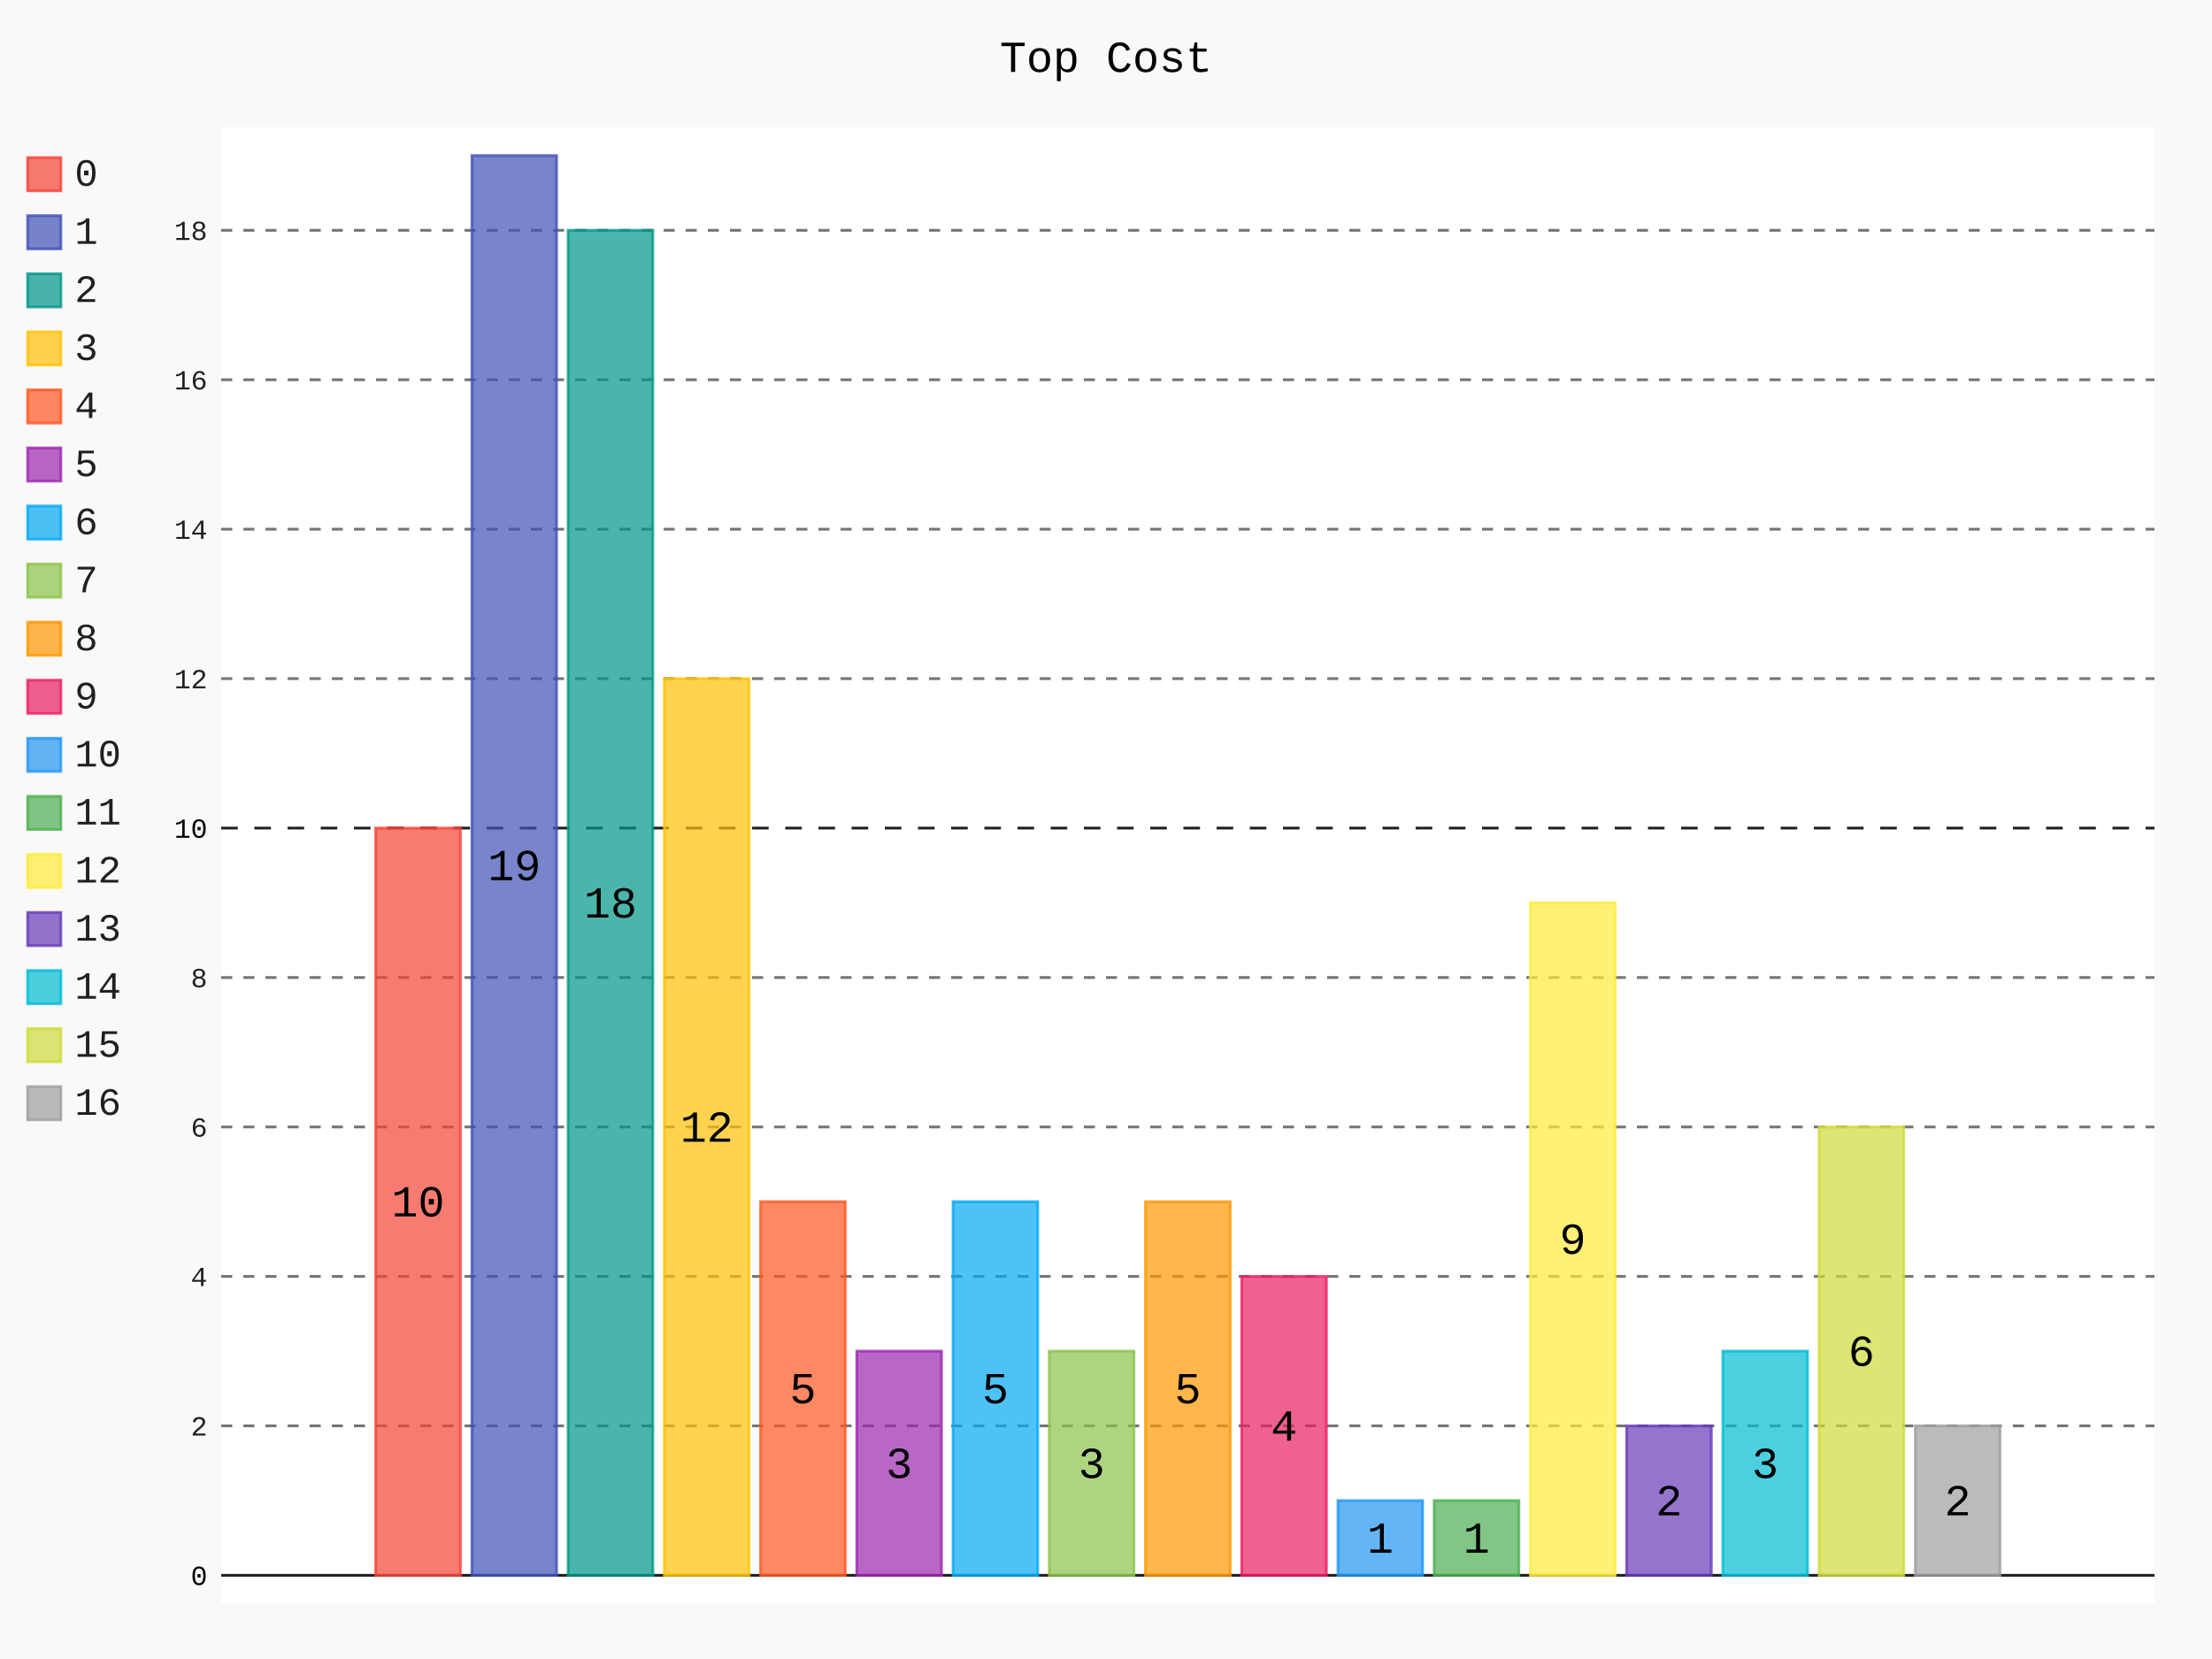
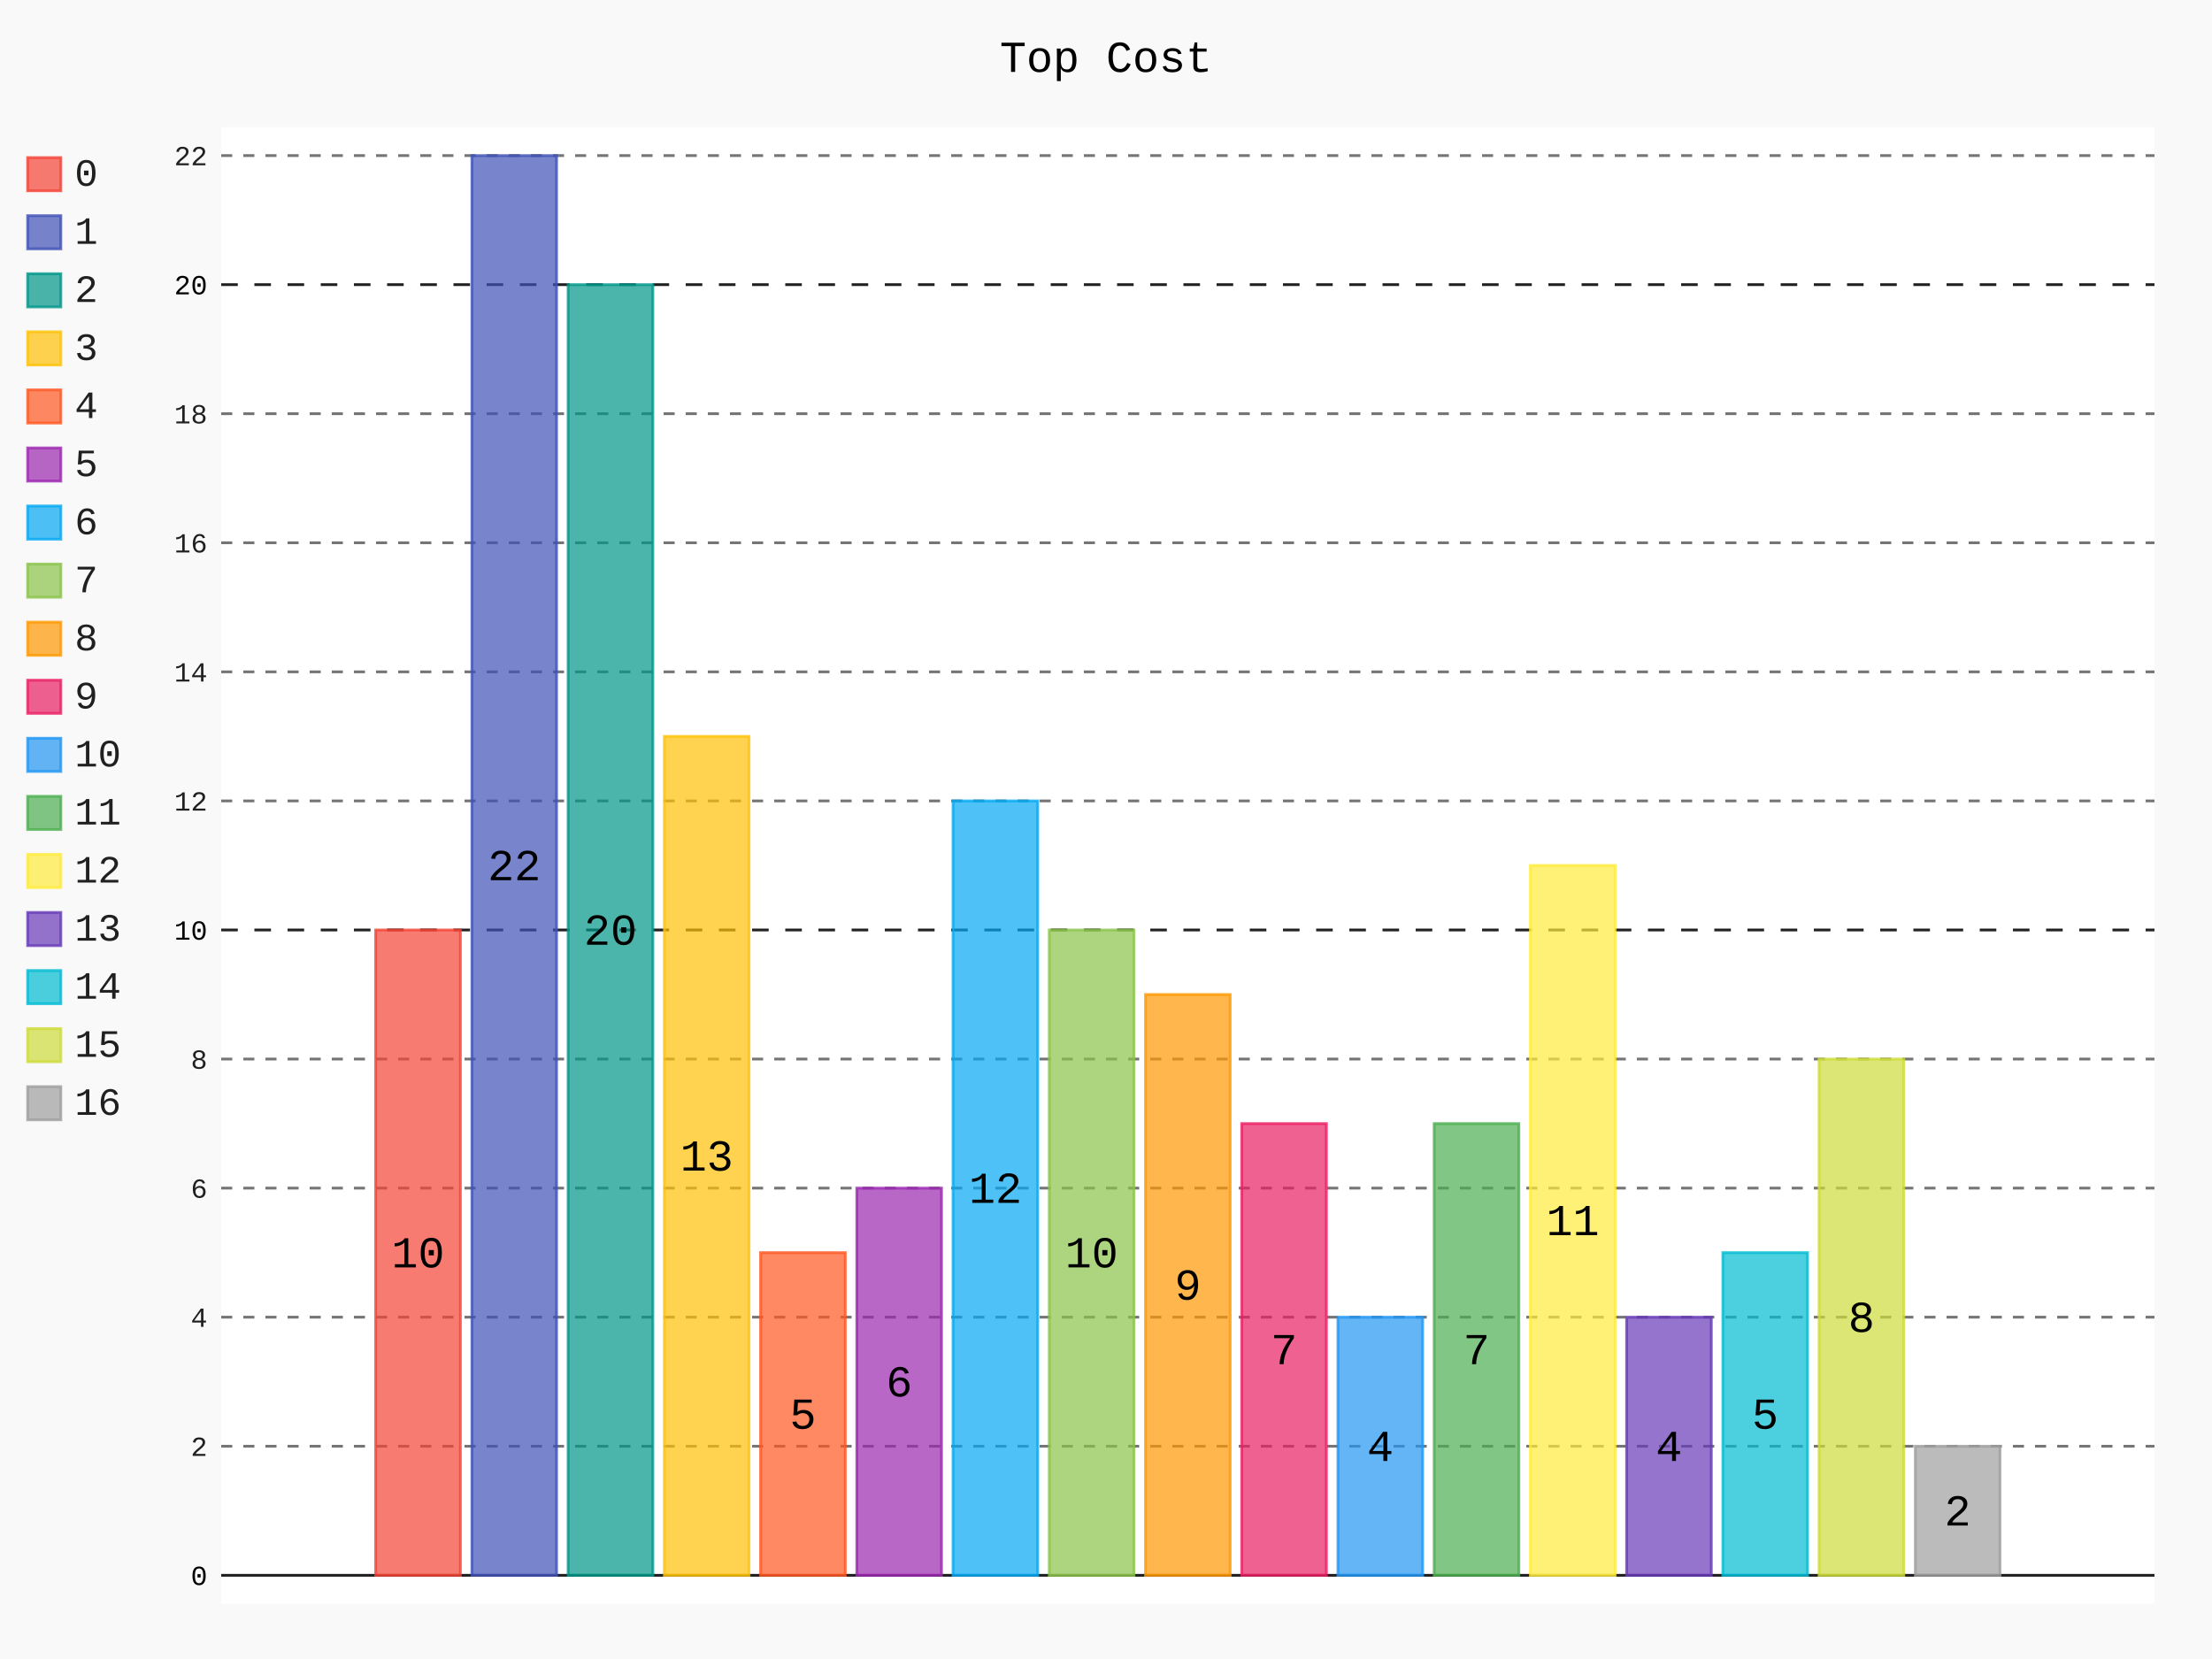
- <svg xmlns="http://www.w3.org/2000/svg" id="chart-ac85a992-a99e-4f38-b7c1-9512060ac1c5" class="pygal-chart" viewBox="0 0 800 600">
+ <svg xmlns="http://www.w3.org/2000/svg" id="chart-5f178368-9dee-4e80-b3a3-3ca82f041fa4" class="pygal-chart" viewBox="0 0 800 600">
  <defs>
-     <style type="text/css">#chart-ac85a992-a99e-4f38-b7c1-9512060ac1c5{-webkit-user-select:none;-webkit-font-smoothing:antialiased;font-family:Consolas,"Liberation Mono",Menlo,Courier,monospace}#chart-ac85a992-a99e-4f38-b7c1-9512060ac1c5 .title{font-family:Consolas,"Liberation Mono",Menlo,Courier,monospace;font-size:16px}#chart-ac85a992-a99e-4f38-b7c1-9512060ac1c5 .legends .legend text{font-family:Consolas,"Liberation Mono",Menlo,Courier,monospace;font-size:14px}#chart-ac85a992-a99e-4f38-b7c1-9512060ac1c5 .axis text{font-family:Consolas,"Liberation Mono",Menlo,Courier,monospace;font-size:10px}#chart-ac85a992-a99e-4f38-b7c1-9512060ac1c5 .axis text.major{font-family:Consolas,"Liberation Mono",Menlo,Courier,monospace;font-size:10px}#chart-ac85a992-a99e-4f38-b7c1-9512060ac1c5 .text-overlay text.value{font-family:Consolas,"Liberation Mono",Menlo,Courier,monospace;font-size:16px}#chart-ac85a992-a99e-4f38-b7c1-9512060ac1c5 .text-overlay text.label{font-family:Consolas,"Liberation Mono",Menlo,Courier,monospace;font-size:10px}#chart-ac85a992-a99e-4f38-b7c1-9512060ac1c5 .tooltip{font-family:Consolas,"Liberation Mono",Menlo,Courier,monospace;font-size:14px}#chart-ac85a992-a99e-4f38-b7c1-9512060ac1c5 text.no_data{font-family:Consolas,"Liberation Mono",Menlo,Courier,monospace;font-size:64px}
- #chart-ac85a992-a99e-4f38-b7c1-9512060ac1c5{background-color:rgba(249,249,249,1)}#chart-ac85a992-a99e-4f38-b7c1-9512060ac1c5 path,#chart-ac85a992-a99e-4f38-b7c1-9512060ac1c5 line,#chart-ac85a992-a99e-4f38-b7c1-9512060ac1c5 rect,#chart-ac85a992-a99e-4f38-b7c1-9512060ac1c5 circle{-webkit-transition:150ms;-moz-transition:150ms;transition:150ms}#chart-ac85a992-a99e-4f38-b7c1-9512060ac1c5 .graph &gt; .background{fill:rgba(249,249,249,1)}#chart-ac85a992-a99e-4f38-b7c1-9512060ac1c5 .plot &gt; .background{fill:rgba(255,255,255,1)}#chart-ac85a992-a99e-4f38-b7c1-9512060ac1c5 .graph{fill:rgba(0,0,0,.87)}#chart-ac85a992-a99e-4f38-b7c1-9512060ac1c5 text.no_data{fill:rgba(0,0,0,1)}#chart-ac85a992-a99e-4f38-b7c1-9512060ac1c5 .title{fill:rgba(0,0,0,1)}#chart-ac85a992-a99e-4f38-b7c1-9512060ac1c5 .legends .legend text{fill:rgba(0,0,0,.87)}#chart-ac85a992-a99e-4f38-b7c1-9512060ac1c5 .legends .legend:hover text{fill:rgba(0,0,0,1)}#chart-ac85a992-a99e-4f38-b7c1-9512060ac1c5 .axis .line{stroke:rgba(0,0,0,1)}#chart-ac85a992-a99e-4f38-b7c1-9512060ac1c5 .axis .guide.line{stroke:rgba(0,0,0,.54)}#chart-ac85a992-a99e-4f38-b7c1-9512060ac1c5 .axis .major.line{stroke:rgba(0,0,0,.87)}#chart-ac85a992-a99e-4f38-b7c1-9512060ac1c5 .axis text.major{fill:rgba(0,0,0,1)}#chart-ac85a992-a99e-4f38-b7c1-9512060ac1c5 .axis.y .guides:hover .guide.line,#chart-ac85a992-a99e-4f38-b7c1-9512060ac1c5 .line-graph .axis.x .guides:hover .guide.line,#chart-ac85a992-a99e-4f38-b7c1-9512060ac1c5 .stackedline-graph .axis.x .guides:hover .guide.line,#chart-ac85a992-a99e-4f38-b7c1-9512060ac1c5 .xy-graph .axis.x .guides:hover .guide.line{stroke:rgba(0,0,0,1)}#chart-ac85a992-a99e-4f38-b7c1-9512060ac1c5 .axis .guides:hover text{fill:rgba(0,0,0,1)}#chart-ac85a992-a99e-4f38-b7c1-9512060ac1c5 .reactive{fill-opacity:.7;stroke-opacity:.8}#chart-ac85a992-a99e-4f38-b7c1-9512060ac1c5 .ci{stroke:rgba(0,0,0,.87)}#chart-ac85a992-a99e-4f38-b7c1-9512060ac1c5 .reactive.active,#chart-ac85a992-a99e-4f38-b7c1-9512060ac1c5 .active .reactive{fill-opacity:.8;stroke-opacity:.9;stroke-width:4}#chart-ac85a992-a99e-4f38-b7c1-9512060ac1c5 .ci .reactive.active{stroke-width:1.5}#chart-ac85a992-a99e-4f38-b7c1-9512060ac1c5 .series text{fill:rgba(0,0,0,1)}#chart-ac85a992-a99e-4f38-b7c1-9512060ac1c5 .tooltip rect{fill:rgba(255,255,255,1);stroke:rgba(0,0,0,1);-webkit-transition:opacity 150ms;-moz-transition:opacity 150ms;transition:opacity 150ms}#chart-ac85a992-a99e-4f38-b7c1-9512060ac1c5 .tooltip .label{fill:rgba(0,0,0,.87)}#chart-ac85a992-a99e-4f38-b7c1-9512060ac1c5 .tooltip .label{fill:rgba(0,0,0,.87)}#chart-ac85a992-a99e-4f38-b7c1-9512060ac1c5 .tooltip .legend{font-size:.8em;fill:rgba(0,0,0,.54)}#chart-ac85a992-a99e-4f38-b7c1-9512060ac1c5 .tooltip .x_label{font-size:.6em;fill:rgba(0,0,0,1)}#chart-ac85a992-a99e-4f38-b7c1-9512060ac1c5 .tooltip .xlink{font-size:.5em;text-decoration:underline}#chart-ac85a992-a99e-4f38-b7c1-9512060ac1c5 .tooltip .value{font-size:1.5em}#chart-ac85a992-a99e-4f38-b7c1-9512060ac1c5 .bound{font-size:.5em}#chart-ac85a992-a99e-4f38-b7c1-9512060ac1c5 .max-value{font-size:.75em;fill:rgba(0,0,0,.54)}#chart-ac85a992-a99e-4f38-b7c1-9512060ac1c5 .map-element{fill:rgba(255,255,255,1);stroke:rgba(0,0,0,.54) !important}#chart-ac85a992-a99e-4f38-b7c1-9512060ac1c5 .map-element .reactive{fill-opacity:inherit;stroke-opacity:inherit}#chart-ac85a992-a99e-4f38-b7c1-9512060ac1c5 .color-0,#chart-ac85a992-a99e-4f38-b7c1-9512060ac1c5 .color-0 a:visited{stroke:#F44336;fill:#F44336}#chart-ac85a992-a99e-4f38-b7c1-9512060ac1c5 .color-1,#chart-ac85a992-a99e-4f38-b7c1-9512060ac1c5 .color-1 a:visited{stroke:#3F51B5;fill:#3F51B5}#chart-ac85a992-a99e-4f38-b7c1-9512060ac1c5 .color-2,#chart-ac85a992-a99e-4f38-b7c1-9512060ac1c5 .color-2 a:visited{stroke:#009688;fill:#009688}#chart-ac85a992-a99e-4f38-b7c1-9512060ac1c5 .color-3,#chart-ac85a992-a99e-4f38-b7c1-9512060ac1c5 .color-3 a:visited{stroke:#FFC107;fill:#FFC107}#chart-ac85a992-a99e-4f38-b7c1-9512060ac1c5 .color-4,#chart-ac85a992-a99e-4f38-b7c1-9512060ac1c5 .color-4 a:visited{stroke:#FF5722;fill:#FF5722}#chart-ac85a992-a99e-4f38-b7c1-9512060ac1c5 .color-5,#chart-ac85a992-a99e-4f38-b7c1-9512060ac1c5 .color-5 a:visited{stroke:#9C27B0;fill:#9C27B0}#chart-ac85a992-a99e-4f38-b7c1-9512060ac1c5 .color-6,#chart-ac85a992-a99e-4f38-b7c1-9512060ac1c5 .color-6 a:visited{stroke:#03A9F4;fill:#03A9F4}#chart-ac85a992-a99e-4f38-b7c1-9512060ac1c5 .color-7,#chart-ac85a992-a99e-4f38-b7c1-9512060ac1c5 .color-7 a:visited{stroke:#8BC34A;fill:#8BC34A}#chart-ac85a992-a99e-4f38-b7c1-9512060ac1c5 .color-8,#chart-ac85a992-a99e-4f38-b7c1-9512060ac1c5 .color-8 a:visited{stroke:#FF9800;fill:#FF9800}#chart-ac85a992-a99e-4f38-b7c1-9512060ac1c5 .color-9,#chart-ac85a992-a99e-4f38-b7c1-9512060ac1c5 .color-9 a:visited{stroke:#E91E63;fill:#E91E63}#chart-ac85a992-a99e-4f38-b7c1-9512060ac1c5 .color-10,#chart-ac85a992-a99e-4f38-b7c1-9512060ac1c5 .color-10 a:visited{stroke:#2196F3;fill:#2196F3}#chart-ac85a992-a99e-4f38-b7c1-9512060ac1c5 .color-11,#chart-ac85a992-a99e-4f38-b7c1-9512060ac1c5 .color-11 a:visited{stroke:#4CAF50;fill:#4CAF50}#chart-ac85a992-a99e-4f38-b7c1-9512060ac1c5 .color-12,#chart-ac85a992-a99e-4f38-b7c1-9512060ac1c5 .color-12 a:visited{stroke:#FFEB3B;fill:#FFEB3B}#chart-ac85a992-a99e-4f38-b7c1-9512060ac1c5 .color-13,#chart-ac85a992-a99e-4f38-b7c1-9512060ac1c5 .color-13 a:visited{stroke:#673AB7;fill:#673AB7}#chart-ac85a992-a99e-4f38-b7c1-9512060ac1c5 .color-14,#chart-ac85a992-a99e-4f38-b7c1-9512060ac1c5 .color-14 a:visited{stroke:#00BCD4;fill:#00BCD4}#chart-ac85a992-a99e-4f38-b7c1-9512060ac1c5 .color-15,#chart-ac85a992-a99e-4f38-b7c1-9512060ac1c5 .color-15 a:visited{stroke:#CDDC39;fill:#CDDC39}#chart-ac85a992-a99e-4f38-b7c1-9512060ac1c5 .color-16,#chart-ac85a992-a99e-4f38-b7c1-9512060ac1c5 .color-16 a:visited{stroke:#9E9E9E;fill:#9E9E9E}#chart-ac85a992-a99e-4f38-b7c1-9512060ac1c5 .text-overlay .color-0 text{fill:black}#chart-ac85a992-a99e-4f38-b7c1-9512060ac1c5 .text-overlay .color-1 text{fill:black}#chart-ac85a992-a99e-4f38-b7c1-9512060ac1c5 .text-overlay .color-2 text{fill:black}#chart-ac85a992-a99e-4f38-b7c1-9512060ac1c5 .text-overlay .color-3 text{fill:black}#chart-ac85a992-a99e-4f38-b7c1-9512060ac1c5 .text-overlay .color-4 text{fill:black}#chart-ac85a992-a99e-4f38-b7c1-9512060ac1c5 .text-overlay .color-5 text{fill:black}#chart-ac85a992-a99e-4f38-b7c1-9512060ac1c5 .text-overlay .color-6 text{fill:black}#chart-ac85a992-a99e-4f38-b7c1-9512060ac1c5 .text-overlay .color-7 text{fill:black}#chart-ac85a992-a99e-4f38-b7c1-9512060ac1c5 .text-overlay .color-8 text{fill:black}#chart-ac85a992-a99e-4f38-b7c1-9512060ac1c5 .text-overlay .color-9 text{fill:black}#chart-ac85a992-a99e-4f38-b7c1-9512060ac1c5 .text-overlay .color-10 text{fill:black}#chart-ac85a992-a99e-4f38-b7c1-9512060ac1c5 .text-overlay .color-11 text{fill:black}#chart-ac85a992-a99e-4f38-b7c1-9512060ac1c5 .text-overlay .color-12 text{fill:black}#chart-ac85a992-a99e-4f38-b7c1-9512060ac1c5 .text-overlay .color-13 text{fill:black}#chart-ac85a992-a99e-4f38-b7c1-9512060ac1c5 .text-overlay .color-14 text{fill:black}#chart-ac85a992-a99e-4f38-b7c1-9512060ac1c5 .text-overlay .color-15 text{fill:black}#chart-ac85a992-a99e-4f38-b7c1-9512060ac1c5 .text-overlay .color-16 text{fill:black}
- #chart-ac85a992-a99e-4f38-b7c1-9512060ac1c5 text.no_data{text-anchor:middle}#chart-ac85a992-a99e-4f38-b7c1-9512060ac1c5 .guide.line{fill:none}#chart-ac85a992-a99e-4f38-b7c1-9512060ac1c5 .centered{text-anchor:middle}#chart-ac85a992-a99e-4f38-b7c1-9512060ac1c5 .title{text-anchor:middle}#chart-ac85a992-a99e-4f38-b7c1-9512060ac1c5 .legends .legend text{fill-opacity:1}#chart-ac85a992-a99e-4f38-b7c1-9512060ac1c5 .axis.x text{text-anchor:middle}#chart-ac85a992-a99e-4f38-b7c1-9512060ac1c5 .axis.x:not(.web) text[transform]{text-anchor:start}#chart-ac85a992-a99e-4f38-b7c1-9512060ac1c5 .axis.x:not(.web) text[transform].backwards{text-anchor:end}#chart-ac85a992-a99e-4f38-b7c1-9512060ac1c5 .axis.y text{text-anchor:end}#chart-ac85a992-a99e-4f38-b7c1-9512060ac1c5 .axis.y text[transform].backwards{text-anchor:start}#chart-ac85a992-a99e-4f38-b7c1-9512060ac1c5 .axis.y2 text{text-anchor:start}#chart-ac85a992-a99e-4f38-b7c1-9512060ac1c5 .axis.y2 text[transform].backwards{text-anchor:end}#chart-ac85a992-a99e-4f38-b7c1-9512060ac1c5 .axis .guide.line{stroke-dasharray:4,4}#chart-ac85a992-a99e-4f38-b7c1-9512060ac1c5 .axis .major.guide.line{stroke-dasharray:6,6}#chart-ac85a992-a99e-4f38-b7c1-9512060ac1c5 .horizontal .axis.y .guide.line,#chart-ac85a992-a99e-4f38-b7c1-9512060ac1c5 .horizontal .axis.y2 .guide.line,#chart-ac85a992-a99e-4f38-b7c1-9512060ac1c5 .vertical .axis.x .guide.line{opacity:0}#chart-ac85a992-a99e-4f38-b7c1-9512060ac1c5 .horizontal .axis.always_show .guide.line,#chart-ac85a992-a99e-4f38-b7c1-9512060ac1c5 .vertical .axis.always_show .guide.line{opacity:1 !important}#chart-ac85a992-a99e-4f38-b7c1-9512060ac1c5 .axis.y .guides:hover .guide.line,#chart-ac85a992-a99e-4f38-b7c1-9512060ac1c5 .axis.y2 .guides:hover .guide.line,#chart-ac85a992-a99e-4f38-b7c1-9512060ac1c5 .axis.x .guides:hover .guide.line{opacity:1}#chart-ac85a992-a99e-4f38-b7c1-9512060ac1c5 .axis .guides:hover text{opacity:1}#chart-ac85a992-a99e-4f38-b7c1-9512060ac1c5 .nofill{fill:none}#chart-ac85a992-a99e-4f38-b7c1-9512060ac1c5 .subtle-fill{fill-opacity:.2}#chart-ac85a992-a99e-4f38-b7c1-9512060ac1c5 .dot{stroke-width:1px;fill-opacity:1}#chart-ac85a992-a99e-4f38-b7c1-9512060ac1c5 .dot.active{stroke-width:5px}#chart-ac85a992-a99e-4f38-b7c1-9512060ac1c5 .dot.negative{fill:transparent}#chart-ac85a992-a99e-4f38-b7c1-9512060ac1c5 text,#chart-ac85a992-a99e-4f38-b7c1-9512060ac1c5 tspan{stroke:none !important}#chart-ac85a992-a99e-4f38-b7c1-9512060ac1c5 .series text.active{opacity:1}#chart-ac85a992-a99e-4f38-b7c1-9512060ac1c5 .tooltip rect{fill-opacity:.95;stroke-width:.5}#chart-ac85a992-a99e-4f38-b7c1-9512060ac1c5 .tooltip text{fill-opacity:1}#chart-ac85a992-a99e-4f38-b7c1-9512060ac1c5 .showable{visibility:hidden}#chart-ac85a992-a99e-4f38-b7c1-9512060ac1c5 .showable.shown{visibility:visible}#chart-ac85a992-a99e-4f38-b7c1-9512060ac1c5 .gauge-background{fill:rgba(229,229,229,1);stroke:none}#chart-ac85a992-a99e-4f38-b7c1-9512060ac1c5 .bg-lines{stroke:rgba(249,249,249,1);stroke-width:2px}</style>
+     <style type="text/css">#chart-5f178368-9dee-4e80-b3a3-3ca82f041fa4{-webkit-user-select:none;-webkit-font-smoothing:antialiased;font-family:Consolas,"Liberation Mono",Menlo,Courier,monospace}#chart-5f178368-9dee-4e80-b3a3-3ca82f041fa4 .title{font-family:Consolas,"Liberation Mono",Menlo,Courier,monospace;font-size:16px}#chart-5f178368-9dee-4e80-b3a3-3ca82f041fa4 .legends .legend text{font-family:Consolas,"Liberation Mono",Menlo,Courier,monospace;font-size:14px}#chart-5f178368-9dee-4e80-b3a3-3ca82f041fa4 .axis text{font-family:Consolas,"Liberation Mono",Menlo,Courier,monospace;font-size:10px}#chart-5f178368-9dee-4e80-b3a3-3ca82f041fa4 .axis text.major{font-family:Consolas,"Liberation Mono",Menlo,Courier,monospace;font-size:10px}#chart-5f178368-9dee-4e80-b3a3-3ca82f041fa4 .text-overlay text.value{font-family:Consolas,"Liberation Mono",Menlo,Courier,monospace;font-size:16px}#chart-5f178368-9dee-4e80-b3a3-3ca82f041fa4 .text-overlay text.label{font-family:Consolas,"Liberation Mono",Menlo,Courier,monospace;font-size:10px}#chart-5f178368-9dee-4e80-b3a3-3ca82f041fa4 .tooltip{font-family:Consolas,"Liberation Mono",Menlo,Courier,monospace;font-size:14px}#chart-5f178368-9dee-4e80-b3a3-3ca82f041fa4 text.no_data{font-family:Consolas,"Liberation Mono",Menlo,Courier,monospace;font-size:64px}
+ #chart-5f178368-9dee-4e80-b3a3-3ca82f041fa4{background-color:rgba(249,249,249,1)}#chart-5f178368-9dee-4e80-b3a3-3ca82f041fa4 path,#chart-5f178368-9dee-4e80-b3a3-3ca82f041fa4 line,#chart-5f178368-9dee-4e80-b3a3-3ca82f041fa4 rect,#chart-5f178368-9dee-4e80-b3a3-3ca82f041fa4 circle{-webkit-transition:150ms;-moz-transition:150ms;transition:150ms}#chart-5f178368-9dee-4e80-b3a3-3ca82f041fa4 .graph &gt; .background{fill:rgba(249,249,249,1)}#chart-5f178368-9dee-4e80-b3a3-3ca82f041fa4 .plot &gt; .background{fill:rgba(255,255,255,1)}#chart-5f178368-9dee-4e80-b3a3-3ca82f041fa4 .graph{fill:rgba(0,0,0,.87)}#chart-5f178368-9dee-4e80-b3a3-3ca82f041fa4 text.no_data{fill:rgba(0,0,0,1)}#chart-5f178368-9dee-4e80-b3a3-3ca82f041fa4 .title{fill:rgba(0,0,0,1)}#chart-5f178368-9dee-4e80-b3a3-3ca82f041fa4 .legends .legend text{fill:rgba(0,0,0,.87)}#chart-5f178368-9dee-4e80-b3a3-3ca82f041fa4 .legends .legend:hover text{fill:rgba(0,0,0,1)}#chart-5f178368-9dee-4e80-b3a3-3ca82f041fa4 .axis .line{stroke:rgba(0,0,0,1)}#chart-5f178368-9dee-4e80-b3a3-3ca82f041fa4 .axis .guide.line{stroke:rgba(0,0,0,.54)}#chart-5f178368-9dee-4e80-b3a3-3ca82f041fa4 .axis .major.line{stroke:rgba(0,0,0,.87)}#chart-5f178368-9dee-4e80-b3a3-3ca82f041fa4 .axis text.major{fill:rgba(0,0,0,1)}#chart-5f178368-9dee-4e80-b3a3-3ca82f041fa4 .axis.y .guides:hover .guide.line,#chart-5f178368-9dee-4e80-b3a3-3ca82f041fa4 .line-graph .axis.x .guides:hover .guide.line,#chart-5f178368-9dee-4e80-b3a3-3ca82f041fa4 .stackedline-graph .axis.x .guides:hover .guide.line,#chart-5f178368-9dee-4e80-b3a3-3ca82f041fa4 .xy-graph .axis.x .guides:hover .guide.line{stroke:rgba(0,0,0,1)}#chart-5f178368-9dee-4e80-b3a3-3ca82f041fa4 .axis .guides:hover text{fill:rgba(0,0,0,1)}#chart-5f178368-9dee-4e80-b3a3-3ca82f041fa4 .reactive{fill-opacity:.7;stroke-opacity:.8}#chart-5f178368-9dee-4e80-b3a3-3ca82f041fa4 .ci{stroke:rgba(0,0,0,.87)}#chart-5f178368-9dee-4e80-b3a3-3ca82f041fa4 .reactive.active,#chart-5f178368-9dee-4e80-b3a3-3ca82f041fa4 .active .reactive{fill-opacity:.8;stroke-opacity:.9;stroke-width:4}#chart-5f178368-9dee-4e80-b3a3-3ca82f041fa4 .ci .reactive.active{stroke-width:1.5}#chart-5f178368-9dee-4e80-b3a3-3ca82f041fa4 .series text{fill:rgba(0,0,0,1)}#chart-5f178368-9dee-4e80-b3a3-3ca82f041fa4 .tooltip rect{fill:rgba(255,255,255,1);stroke:rgba(0,0,0,1);-webkit-transition:opacity 150ms;-moz-transition:opacity 150ms;transition:opacity 150ms}#chart-5f178368-9dee-4e80-b3a3-3ca82f041fa4 .tooltip .label{fill:rgba(0,0,0,.87)}#chart-5f178368-9dee-4e80-b3a3-3ca82f041fa4 .tooltip .label{fill:rgba(0,0,0,.87)}#chart-5f178368-9dee-4e80-b3a3-3ca82f041fa4 .tooltip .legend{font-size:.8em;fill:rgba(0,0,0,.54)}#chart-5f178368-9dee-4e80-b3a3-3ca82f041fa4 .tooltip .x_label{font-size:.6em;fill:rgba(0,0,0,1)}#chart-5f178368-9dee-4e80-b3a3-3ca82f041fa4 .tooltip .xlink{font-size:.5em;text-decoration:underline}#chart-5f178368-9dee-4e80-b3a3-3ca82f041fa4 .tooltip .value{font-size:1.5em}#chart-5f178368-9dee-4e80-b3a3-3ca82f041fa4 .bound{font-size:.5em}#chart-5f178368-9dee-4e80-b3a3-3ca82f041fa4 .max-value{font-size:.75em;fill:rgba(0,0,0,.54)}#chart-5f178368-9dee-4e80-b3a3-3ca82f041fa4 .map-element{fill:rgba(255,255,255,1);stroke:rgba(0,0,0,.54) !important}#chart-5f178368-9dee-4e80-b3a3-3ca82f041fa4 .map-element .reactive{fill-opacity:inherit;stroke-opacity:inherit}#chart-5f178368-9dee-4e80-b3a3-3ca82f041fa4 .color-0,#chart-5f178368-9dee-4e80-b3a3-3ca82f041fa4 .color-0 a:visited{stroke:#F44336;fill:#F44336}#chart-5f178368-9dee-4e80-b3a3-3ca82f041fa4 .color-1,#chart-5f178368-9dee-4e80-b3a3-3ca82f041fa4 .color-1 a:visited{stroke:#3F51B5;fill:#3F51B5}#chart-5f178368-9dee-4e80-b3a3-3ca82f041fa4 .color-2,#chart-5f178368-9dee-4e80-b3a3-3ca82f041fa4 .color-2 a:visited{stroke:#009688;fill:#009688}#chart-5f178368-9dee-4e80-b3a3-3ca82f041fa4 .color-3,#chart-5f178368-9dee-4e80-b3a3-3ca82f041fa4 .color-3 a:visited{stroke:#FFC107;fill:#FFC107}#chart-5f178368-9dee-4e80-b3a3-3ca82f041fa4 .color-4,#chart-5f178368-9dee-4e80-b3a3-3ca82f041fa4 .color-4 a:visited{stroke:#FF5722;fill:#FF5722}#chart-5f178368-9dee-4e80-b3a3-3ca82f041fa4 .color-5,#chart-5f178368-9dee-4e80-b3a3-3ca82f041fa4 .color-5 a:visited{stroke:#9C27B0;fill:#9C27B0}#chart-5f178368-9dee-4e80-b3a3-3ca82f041fa4 .color-6,#chart-5f178368-9dee-4e80-b3a3-3ca82f041fa4 .color-6 a:visited{stroke:#03A9F4;fill:#03A9F4}#chart-5f178368-9dee-4e80-b3a3-3ca82f041fa4 .color-7,#chart-5f178368-9dee-4e80-b3a3-3ca82f041fa4 .color-7 a:visited{stroke:#8BC34A;fill:#8BC34A}#chart-5f178368-9dee-4e80-b3a3-3ca82f041fa4 .color-8,#chart-5f178368-9dee-4e80-b3a3-3ca82f041fa4 .color-8 a:visited{stroke:#FF9800;fill:#FF9800}#chart-5f178368-9dee-4e80-b3a3-3ca82f041fa4 .color-9,#chart-5f178368-9dee-4e80-b3a3-3ca82f041fa4 .color-9 a:visited{stroke:#E91E63;fill:#E91E63}#chart-5f178368-9dee-4e80-b3a3-3ca82f041fa4 .color-10,#chart-5f178368-9dee-4e80-b3a3-3ca82f041fa4 .color-10 a:visited{stroke:#2196F3;fill:#2196F3}#chart-5f178368-9dee-4e80-b3a3-3ca82f041fa4 .color-11,#chart-5f178368-9dee-4e80-b3a3-3ca82f041fa4 .color-11 a:visited{stroke:#4CAF50;fill:#4CAF50}#chart-5f178368-9dee-4e80-b3a3-3ca82f041fa4 .color-12,#chart-5f178368-9dee-4e80-b3a3-3ca82f041fa4 .color-12 a:visited{stroke:#FFEB3B;fill:#FFEB3B}#chart-5f178368-9dee-4e80-b3a3-3ca82f041fa4 .color-13,#chart-5f178368-9dee-4e80-b3a3-3ca82f041fa4 .color-13 a:visited{stroke:#673AB7;fill:#673AB7}#chart-5f178368-9dee-4e80-b3a3-3ca82f041fa4 .color-14,#chart-5f178368-9dee-4e80-b3a3-3ca82f041fa4 .color-14 a:visited{stroke:#00BCD4;fill:#00BCD4}#chart-5f178368-9dee-4e80-b3a3-3ca82f041fa4 .color-15,#chart-5f178368-9dee-4e80-b3a3-3ca82f041fa4 .color-15 a:visited{stroke:#CDDC39;fill:#CDDC39}#chart-5f178368-9dee-4e80-b3a3-3ca82f041fa4 .color-16,#chart-5f178368-9dee-4e80-b3a3-3ca82f041fa4 .color-16 a:visited{stroke:#9E9E9E;fill:#9E9E9E}#chart-5f178368-9dee-4e80-b3a3-3ca82f041fa4 .text-overlay .color-0 text{fill:black}#chart-5f178368-9dee-4e80-b3a3-3ca82f041fa4 .text-overlay .color-1 text{fill:black}#chart-5f178368-9dee-4e80-b3a3-3ca82f041fa4 .text-overlay .color-2 text{fill:black}#chart-5f178368-9dee-4e80-b3a3-3ca82f041fa4 .text-overlay .color-3 text{fill:black}#chart-5f178368-9dee-4e80-b3a3-3ca82f041fa4 .text-overlay .color-4 text{fill:black}#chart-5f178368-9dee-4e80-b3a3-3ca82f041fa4 .text-overlay .color-5 text{fill:black}#chart-5f178368-9dee-4e80-b3a3-3ca82f041fa4 .text-overlay .color-6 text{fill:black}#chart-5f178368-9dee-4e80-b3a3-3ca82f041fa4 .text-overlay .color-7 text{fill:black}#chart-5f178368-9dee-4e80-b3a3-3ca82f041fa4 .text-overlay .color-8 text{fill:black}#chart-5f178368-9dee-4e80-b3a3-3ca82f041fa4 .text-overlay .color-9 text{fill:black}#chart-5f178368-9dee-4e80-b3a3-3ca82f041fa4 .text-overlay .color-10 text{fill:black}#chart-5f178368-9dee-4e80-b3a3-3ca82f041fa4 .text-overlay .color-11 text{fill:black}#chart-5f178368-9dee-4e80-b3a3-3ca82f041fa4 .text-overlay .color-12 text{fill:black}#chart-5f178368-9dee-4e80-b3a3-3ca82f041fa4 .text-overlay .color-13 text{fill:black}#chart-5f178368-9dee-4e80-b3a3-3ca82f041fa4 .text-overlay .color-14 text{fill:black}#chart-5f178368-9dee-4e80-b3a3-3ca82f041fa4 .text-overlay .color-15 text{fill:black}#chart-5f178368-9dee-4e80-b3a3-3ca82f041fa4 .text-overlay .color-16 text{fill:black}
+ #chart-5f178368-9dee-4e80-b3a3-3ca82f041fa4 text.no_data{text-anchor:middle}#chart-5f178368-9dee-4e80-b3a3-3ca82f041fa4 .guide.line{fill:none}#chart-5f178368-9dee-4e80-b3a3-3ca82f041fa4 .centered{text-anchor:middle}#chart-5f178368-9dee-4e80-b3a3-3ca82f041fa4 .title{text-anchor:middle}#chart-5f178368-9dee-4e80-b3a3-3ca82f041fa4 .legends .legend text{fill-opacity:1}#chart-5f178368-9dee-4e80-b3a3-3ca82f041fa4 .axis.x text{text-anchor:middle}#chart-5f178368-9dee-4e80-b3a3-3ca82f041fa4 .axis.x:not(.web) text[transform]{text-anchor:start}#chart-5f178368-9dee-4e80-b3a3-3ca82f041fa4 .axis.x:not(.web) text[transform].backwards{text-anchor:end}#chart-5f178368-9dee-4e80-b3a3-3ca82f041fa4 .axis.y text{text-anchor:end}#chart-5f178368-9dee-4e80-b3a3-3ca82f041fa4 .axis.y text[transform].backwards{text-anchor:start}#chart-5f178368-9dee-4e80-b3a3-3ca82f041fa4 .axis.y2 text{text-anchor:start}#chart-5f178368-9dee-4e80-b3a3-3ca82f041fa4 .axis.y2 text[transform].backwards{text-anchor:end}#chart-5f178368-9dee-4e80-b3a3-3ca82f041fa4 .axis .guide.line{stroke-dasharray:4,4}#chart-5f178368-9dee-4e80-b3a3-3ca82f041fa4 .axis .major.guide.line{stroke-dasharray:6,6}#chart-5f178368-9dee-4e80-b3a3-3ca82f041fa4 .horizontal .axis.y .guide.line,#chart-5f178368-9dee-4e80-b3a3-3ca82f041fa4 .horizontal .axis.y2 .guide.line,#chart-5f178368-9dee-4e80-b3a3-3ca82f041fa4 .vertical .axis.x .guide.line{opacity:0}#chart-5f178368-9dee-4e80-b3a3-3ca82f041fa4 .horizontal .axis.always_show .guide.line,#chart-5f178368-9dee-4e80-b3a3-3ca82f041fa4 .vertical .axis.always_show .guide.line{opacity:1 !important}#chart-5f178368-9dee-4e80-b3a3-3ca82f041fa4 .axis.y .guides:hover .guide.line,#chart-5f178368-9dee-4e80-b3a3-3ca82f041fa4 .axis.y2 .guides:hover .guide.line,#chart-5f178368-9dee-4e80-b3a3-3ca82f041fa4 .axis.x .guides:hover .guide.line{opacity:1}#chart-5f178368-9dee-4e80-b3a3-3ca82f041fa4 .axis .guides:hover text{opacity:1}#chart-5f178368-9dee-4e80-b3a3-3ca82f041fa4 .nofill{fill:none}#chart-5f178368-9dee-4e80-b3a3-3ca82f041fa4 .subtle-fill{fill-opacity:.2}#chart-5f178368-9dee-4e80-b3a3-3ca82f041fa4 .dot{stroke-width:1px;fill-opacity:1}#chart-5f178368-9dee-4e80-b3a3-3ca82f041fa4 .dot.active{stroke-width:5px}#chart-5f178368-9dee-4e80-b3a3-3ca82f041fa4 .dot.negative{fill:transparent}#chart-5f178368-9dee-4e80-b3a3-3ca82f041fa4 text,#chart-5f178368-9dee-4e80-b3a3-3ca82f041fa4 tspan{stroke:none !important}#chart-5f178368-9dee-4e80-b3a3-3ca82f041fa4 .series text.active{opacity:1}#chart-5f178368-9dee-4e80-b3a3-3ca82f041fa4 .tooltip rect{fill-opacity:.95;stroke-width:.5}#chart-5f178368-9dee-4e80-b3a3-3ca82f041fa4 .tooltip text{fill-opacity:1}#chart-5f178368-9dee-4e80-b3a3-3ca82f041fa4 .showable{visibility:hidden}#chart-5f178368-9dee-4e80-b3a3-3ca82f041fa4 .showable.shown{visibility:visible}#chart-5f178368-9dee-4e80-b3a3-3ca82f041fa4 .gauge-background{fill:rgba(229,229,229,1);stroke:none}#chart-5f178368-9dee-4e80-b3a3-3ca82f041fa4 .bg-lines{stroke:rgba(249,249,249,1);stroke-width:2px}</style>
  </defs>
  <g class="graph bar-graph vertical">
    <rect class="background" height="600" width="800" x="0" y="0" />
    <g class="plot" transform="translate(80, 46)">
      <rect class="background" height="534" width="699.2" x="0" y="0" />
      <g class="axis y always_show">
        <g class="guides">
          <path class="axis major line" d="M0 523.731 h699.2" />
          <text class="major" x="-5" y="527.231">0</text>
        </g>
        <g class="guides">
-           <path class="guide line" d="M0 469.682 h699.2" />
-           <text class="" x="-5" y="473.182">2</text>
-         </g>
-         <g class="guides">
-           <path class="guide line" d="M0 415.634 h699.2" />
-           <text class="" x="-5" y="419.134">4</text>
-         </g>
-         <g class="guides">
-           <path class="guide line" d="M0 361.585 h699.2" />
-           <text class="" x="-5" y="365.085">6</text>
-         </g>
-         <g class="guides">
-           <path class="guide line" d="M0 307.536 h699.2" />
-           <text class="" x="-5" y="311.036">8</text>
-         </g>
-         <g class="guides">
-           <path class="major guide line" d="M0 253.488 h699.2" />
-           <text class="major" x="-5" y="256.988">10</text>
-         </g>
-         <g class="guides">
-           <path class="guide line" d="M0 199.439 h699.2" />
-           <text class="" x="-5" y="202.939">12</text>
-         </g>
-         <g class="guides">
-           <path class="guide line" d="M0 145.391 h699.2" />
-           <text class="" x="-5" y="148.891">14</text>
-         </g>
-         <g class="guides">
-           <path class="guide line" d="M0 91.342 h699.2" />
-           <text class="" x="-5" y="94.842">16</text>
-         </g>
-         <g class="guides">
-           <path class="guide line" d="M0 37.294 h699.2" />
-           <text class="" x="-5" y="40.794">18</text>
+           <path class="guide line" d="M0 477.052 h699.2" />
+           <text class="" x="-5" y="480.552">2</text>
+         </g>
+         <g class="guides">
+           <path class="guide line" d="M0 430.374 h699.2" />
+           <text class="" x="-5" y="433.874">4</text>
+         </g>
+         <g class="guides">
+           <path class="guide line" d="M0 383.696 h699.2" />
+           <text class="" x="-5" y="387.196">6</text>
+         </g>
+         <g class="guides">
+           <path class="guide line" d="M0 337.017 h699.2" />
+           <text class="" x="-5" y="340.517">8</text>
+         </g>
+         <g class="guides">
+           <path class="major guide line" d="M0 290.339 h699.2" />
+           <text class="major" x="-5" y="293.839">10</text>
+         </g>
+         <g class="guides">
+           <path class="guide line" d="M0 243.661 h699.2" />
+           <text class="" x="-5" y="247.161">12</text>
+         </g>
+         <g class="guides">
+           <path class="guide line" d="M0 196.983 h699.2" />
+           <text class="" x="-5" y="200.483">14</text>
+         </g>
+         <g class="guides">
+           <path class="guide line" d="M0 150.304 h699.2" />
+           <text class="" x="-5" y="153.804">16</text>
+         </g>
+         <g class="guides">
+           <path class="guide line" d="M0 103.626 h699.2" />
+           <text class="" x="-5" y="107.126">18</text>
+         </g>
+         <g class="guides">
+           <path class="major guide line" d="M0 56.948 h699.2" />
+           <text class="major" x="-5" y="60.448">20</text>
+         </g>
+         <g class="guides">
+           <path class="guide line" d="M0 10.269 h699.2" />
+           <text class="" x="-5" y="13.769">22</text>
        </g>
      </g>
      <g class="series serie-0 color-0">
        <g class="bars">
          <g class="bar">
-             <rect class="rect reactive tooltip-trigger" height="270.243" rx="0" ry="0" width="30.626" x="55.873" y="253.488" />
+             <rect class="rect reactive tooltip-trigger" height="233.392" rx="0" ry="0" width="30.626" x="55.873" y="290.339" />
          </g>
        </g>
      </g>
      <g class="series serie-1 color-1">
        <g class="bars">
          <g class="bar">
            <rect class="rect reactive tooltip-trigger" height="513.462" rx="0" ry="0" width="30.626" x="90.675" y="10.269" />
          </g>
        </g>
      </g>
      <g class="series serie-2 color-2">
        <g class="bars">
          <g class="bar">
-             <rect class="rect reactive tooltip-trigger" height="486.437" rx="0" ry="0" width="30.626" x="125.476" y="37.294" />
+             <rect class="rect reactive tooltip-trigger" height="466.783" rx="0" ry="0" width="30.626" x="125.476" y="56.948" />
          </g>
        </g>
      </g>
      <g class="series serie-3 color-3">
        <g class="bars">
          <g class="bar">
-             <rect class="rect reactive tooltip-trigger" height="324.291" rx="0" ry="0" width="30.626" x="160.278" y="199.439" />
+             <rect class="rect reactive tooltip-trigger" height="303.409" rx="0" ry="0" width="30.626" x="160.278" y="220.322" />
          </g>
        </g>
      </g>
      <g class="series serie-4 color-4">
        <g class="bars">
          <g class="bar">
-             <rect class="rect reactive tooltip-trigger" height="135.121" rx="0" ry="0" width="30.626" x="195.08" y="388.609" />
+             <rect class="rect reactive tooltip-trigger" height="116.696" rx="0" ry="0" width="30.626" x="195.08" y="407.035" />
          </g>
        </g>
      </g>
      <g class="series serie-5 color-5">
        <g class="bars">
          <g class="bar">
-             <rect class="rect reactive tooltip-trigger" height="81.073" rx="0" ry="0" width="30.626" x="229.882" y="442.658" />
+             <rect class="rect reactive tooltip-trigger" height="140.035" rx="0" ry="0" width="30.626" x="229.882" y="383.696" />
          </g>
        </g>
      </g>
      <g class="series serie-6 color-6">
        <g class="bars">
          <g class="bar">
-             <rect class="rect reactive tooltip-trigger" height="135.121" rx="0" ry="0" width="30.626" x="264.684" y="388.609" />
+             <rect class="rect reactive tooltip-trigger" height="280.07" rx="0" ry="0" width="30.626" x="264.684" y="243.661" />
          </g>
        </g>
      </g>
      <g class="series serie-7 color-7">
        <g class="bars">
          <g class="bar">
-             <rect class="rect reactive tooltip-trigger" height="81.073" rx="0" ry="0" width="30.626" x="299.485" y="442.658" />
+             <rect class="rect reactive tooltip-trigger" height="233.392" rx="0" ry="0" width="30.626" x="299.485" y="290.339" />
          </g>
        </g>
      </g>
      <g class="series serie-8 color-8">
        <g class="bars">
          <g class="bar">
-             <rect class="rect reactive tooltip-trigger" height="135.121" rx="0" ry="0" width="30.626" x="334.287" y="388.609" />
+             <rect class="rect reactive tooltip-trigger" height="210.052" rx="0" ry="0" width="30.626" x="334.287" y="313.678" />
          </g>
        </g>
      </g>
      <g class="series serie-9 color-9">
        <g class="bars">
          <g class="bar">
-             <rect class="rect reactive tooltip-trigger" height="108.097" rx="0" ry="0" width="30.626" x="369.089" y="415.634" />
+             <rect class="rect reactive tooltip-trigger" height="163.374" rx="0" ry="0" width="30.626" x="369.089" y="360.357" />
          </g>
        </g>
      </g>
      <g class="series serie-10 color-10">
        <g class="bars">
          <g class="bar">
-             <rect class="rect reactive tooltip-trigger" height="27.024" rx="0" ry="0" width="30.626" x="403.891" y="496.706" />
+             <rect class="rect reactive tooltip-trigger" height="93.357" rx="0" ry="0" width="30.626" x="403.891" y="430.374" />
          </g>
        </g>
      </g>
      <g class="series serie-11 color-11">
        <g class="bars">
          <g class="bar">
-             <rect class="rect reactive tooltip-trigger" height="27.024" rx="0" ry="0" width="30.626" x="438.693" y="496.706" />
+             <rect class="rect reactive tooltip-trigger" height="163.374" rx="0" ry="0" width="30.626" x="438.693" y="360.357" />
          </g>
        </g>
      </g>
      <g class="series serie-12 color-12">
        <g class="bars">
          <g class="bar">
-             <rect class="rect reactive tooltip-trigger" height="243.219" rx="0" ry="0" width="30.626" x="473.494" y="280.512" />
+             <rect class="rect reactive tooltip-trigger" height="256.731" rx="0" ry="0" width="30.626" x="473.494" y="267.0" />
          </g>
        </g>
      </g>
      <g class="series serie-13 color-13">
        <g class="bars">
          <g class="bar">
-             <rect class="rect reactive tooltip-trigger" height="54.049" rx="0" ry="0" width="30.626" x="508.296" y="469.682" />
+             <rect class="rect reactive tooltip-trigger" height="93.357" rx="0" ry="0" width="30.626" x="508.296" y="430.374" />
          </g>
        </g>
      </g>
      <g class="series serie-14 color-14">
        <g class="bars">
          <g class="bar">
-             <rect class="rect reactive tooltip-trigger" height="81.073" rx="0" ry="0" width="30.626" x="543.098" y="442.658" />
+             <rect class="rect reactive tooltip-trigger" height="116.696" rx="0" ry="0" width="30.626" x="543.098" y="407.035" />
          </g>
        </g>
      </g>
      <g class="series serie-15 color-15">
        <g class="bars">
          <g class="bar">
-             <rect class="rect reactive tooltip-trigger" height="162.146" rx="0" ry="0" width="30.626" x="577.9" y="361.585" />
+             <rect class="rect reactive tooltip-trigger" height="186.713" rx="0" ry="0" width="30.626" x="577.9" y="337.017" />
          </g>
        </g>
      </g>
      <g class="series serie-16 color-16">
        <g class="bars">
          <g class="bar">
-             <rect class="rect reactive tooltip-trigger" height="54.049" rx="0" ry="0" width="30.626" x="612.702" y="469.682" />
+             <rect class="rect reactive tooltip-trigger" height="46.678" rx="0" ry="0" width="30.626" x="612.702" y="477.052" />
          </g>
        </g>
      </g>
    </g>
    <g class="titles">
      <text class="title plot_title" x="400.0" y="26">Top Cost</text>
    </g>
    <g class="plot overlay" transform="translate(80, 46)">
      <g class="series serie-0 color-0" />
      <g class="series serie-1 color-1" />
      <g class="series serie-2 color-2" />
      <g class="series serie-3 color-3" />
      <g class="series serie-4 color-4" />
      <g class="series serie-5 color-5" />
      <g class="series serie-6 color-6" />
      <g class="series serie-7 color-7" />
      <g class="series serie-8 color-8" />
      <g class="series serie-9 color-9" />
      <g class="series serie-10 color-10" />
      <g class="series serie-11 color-11" />
      <g class="series serie-12 color-12" />
      <g class="series serie-13 color-13" />
      <g class="series serie-14 color-14" />
      <g class="series serie-15 color-15" />
      <g class="series serie-16 color-16" />
    </g>
    <g class="plot text-overlay" transform="translate(80, 46)">
      <g class="series serie-0 color-0">
-         <text class="value" text-anchor="middle" x="71.186" y="393.943">10</text>
+         <text class="value" text-anchor="middle" x="71.186" y="412.368">10</text>
      </g>
      <g class="series serie-1 color-1">
-         <text class="value" text-anchor="middle" x="105.987" y="272.333">19</text>
+         <text class="value" text-anchor="middle" x="105.987" y="272.333">22</text>
      </g>
      <g class="series serie-2 color-2">
-         <text class="value" text-anchor="middle" x="140.789" y="285.845">18</text>
+         <text class="value" text-anchor="middle" x="140.789" y="295.672">20</text>
      </g>
      <g class="series serie-3 color-3">
-         <text class="value" text-anchor="middle" x="175.591" y="366.918">12</text>
+         <text class="value" text-anchor="middle" x="175.591" y="377.36">13</text>
      </g>
      <g class="series serie-4 color-4">
-         <text class="value" text-anchor="middle" x="210.393" y="461.503">5</text>
+         <text class="value" text-anchor="middle" x="210.393" y="470.716">5</text>
      </g>
      <g class="series serie-5 color-5">
-         <text class="value" text-anchor="middle" x="245.195" y="488.528">3</text>
+         <text class="value" text-anchor="middle" x="245.195" y="459.047">6</text>
      </g>
      <g class="series serie-6 color-6">
-         <text class="value" text-anchor="middle" x="279.996" y="461.503">5</text>
+         <text class="value" text-anchor="middle" x="279.996" y="389.029">12</text>
      </g>
      <g class="series serie-7 color-7">
-         <text class="value" text-anchor="middle" x="314.798" y="488.528">3</text>
+         <text class="value" text-anchor="middle" x="314.798" y="412.368">10</text>
      </g>
      <g class="series serie-8 color-8">
-         <text class="value" text-anchor="middle" x="349.6" y="461.503">5</text>
+         <text class="value" text-anchor="middle" x="349.6" y="424.038">9</text>
      </g>
      <g class="series serie-9 color-9">
-         <text class="value" text-anchor="middle" x="384.402" y="475.016">4</text>
+         <text class="value" text-anchor="middle" x="384.402" y="447.377">7</text>
      </g>
      <g class="series serie-10 color-10">
-         <text class="value" text-anchor="middle" x="419.204" y="515.552">1</text>
+         <text class="value" text-anchor="middle" x="419.204" y="482.386">4</text>
      </g>
      <g class="series serie-11 color-11">
-         <text class="value" text-anchor="middle" x="454.005" y="515.552">1</text>
+         <text class="value" text-anchor="middle" x="454.005" y="447.377">7</text>
      </g>
      <g class="series serie-12 color-12">
-         <text class="value" text-anchor="middle" x="488.807" y="407.455">9</text>
+         <text class="value" text-anchor="middle" x="488.807" y="400.699">11</text>
      </g>
      <g class="series serie-13 color-13">
-         <text class="value" text-anchor="middle" x="523.609" y="502.04">2</text>
+         <text class="value" text-anchor="middle" x="523.609" y="482.386">4</text>
      </g>
      <g class="series serie-14 color-14">
-         <text class="value" text-anchor="middle" x="558.411" y="488.528">3</text>
+         <text class="value" text-anchor="middle" x="558.411" y="470.716">5</text>
      </g>
      <g class="series serie-15 color-15">
-         <text class="value" text-anchor="middle" x="593.213" y="447.991">6</text>
+         <text class="value" text-anchor="middle" x="593.213" y="435.707">8</text>
      </g>
      <g class="series serie-16 color-16">
-         <text class="value" text-anchor="middle" x="628.014" y="502.04">2</text>
+         <text class="value" text-anchor="middle" x="628.014" y="505.725">2</text>
      </g>
    </g>
    <g class="plot tooltip-overlay" transform="translate(80, 46)">
      <g class="tooltip" style="opacity: 0" transform="translate(0 0)">
        <rect class="tooltip-box" height="0" rx="0" ry="0" width="0" />
        <g class="text" />
      </g>
    </g>
    <g class="legends" transform="translate(10, 56)">
      <g class="legend reactive activate-serie" id="activate-serie-0">
        <rect class="color-0 reactive" height="12" width="12" x="0.0" y="1.0" />
        <text x="17.0" y="11.2">0</text>
      </g>
      <g class="legend reactive activate-serie" id="activate-serie-1">
        <rect class="color-1 reactive" height="12" width="12" x="0.0" y="22.0" />
        <text x="17.0" y="32.2">1</text>
      </g>
      <g class="legend reactive activate-serie" id="activate-serie-2">
        <rect class="color-2 reactive" height="12" width="12" x="0.0" y="43.0" />
        <text x="17.0" y="53.2">2</text>
      </g>
      <g class="legend reactive activate-serie" id="activate-serie-3">
        <rect class="color-3 reactive" height="12" width="12" x="0.0" y="64.0" />
        <text x="17.0" y="74.2">3</text>
      </g>
      <g class="legend reactive activate-serie" id="activate-serie-4">
        <rect class="color-4 reactive" height="12" width="12" x="0.0" y="85.0" />
        <text x="17.0" y="95.2">4</text>
      </g>
      <g class="legend reactive activate-serie" id="activate-serie-5">
        <rect class="color-5 reactive" height="12" width="12" x="0.0" y="106.0" />
        <text x="17.0" y="116.2">5</text>
      </g>
      <g class="legend reactive activate-serie" id="activate-serie-6">
        <rect class="color-6 reactive" height="12" width="12" x="0.0" y="127.0" />
        <text x="17.0" y="137.2">6</text>
      </g>
      <g class="legend reactive activate-serie" id="activate-serie-7">
        <rect class="color-7 reactive" height="12" width="12" x="0.0" y="148.0" />
        <text x="17.0" y="158.2">7</text>
      </g>
      <g class="legend reactive activate-serie" id="activate-serie-8">
        <rect class="color-8 reactive" height="12" width="12" x="0.0" y="169.0" />
        <text x="17.0" y="179.2">8</text>
      </g>
      <g class="legend reactive activate-serie" id="activate-serie-9">
        <rect class="color-9 reactive" height="12" width="12" x="0.0" y="190.0" />
        <text x="17.0" y="200.2">9</text>
      </g>
      <g class="legend reactive activate-serie" id="activate-serie-10">
        <rect class="color-10 reactive" height="12" width="12" x="0.0" y="211.0" />
        <text x="17.0" y="221.2">10</text>
      </g>
      <g class="legend reactive activate-serie" id="activate-serie-11">
        <rect class="color-11 reactive" height="12" width="12" x="0.0" y="232.0" />
        <text x="17.0" y="242.2">11</text>
      </g>
      <g class="legend reactive activate-serie" id="activate-serie-12">
        <rect class="color-12 reactive" height="12" width="12" x="0.0" y="253.0" />
        <text x="17.0" y="263.2">12</text>
      </g>
      <g class="legend reactive activate-serie" id="activate-serie-13">
        <rect class="color-13 reactive" height="12" width="12" x="0.0" y="274.0" />
        <text x="17.0" y="284.2">13</text>
      </g>
      <g class="legend reactive activate-serie" id="activate-serie-14">
        <rect class="color-14 reactive" height="12" width="12" x="0.0" y="295.0" />
        <text x="17.0" y="305.2">14</text>
      </g>
      <g class="legend reactive activate-serie" id="activate-serie-15">
        <rect class="color-15 reactive" height="12" width="12" x="0.0" y="316.0" />
        <text x="17.0" y="326.2">15</text>
      </g>
      <g class="legend reactive activate-serie" id="activate-serie-16">
        <rect class="color-16 reactive" height="12" width="12" x="0.0" y="337.0" />
        <text x="17.0" y="347.2">16</text>
      </g>
    </g>
    <g class="legends" transform="translate(790, 56)" />
  </g>
</svg>
